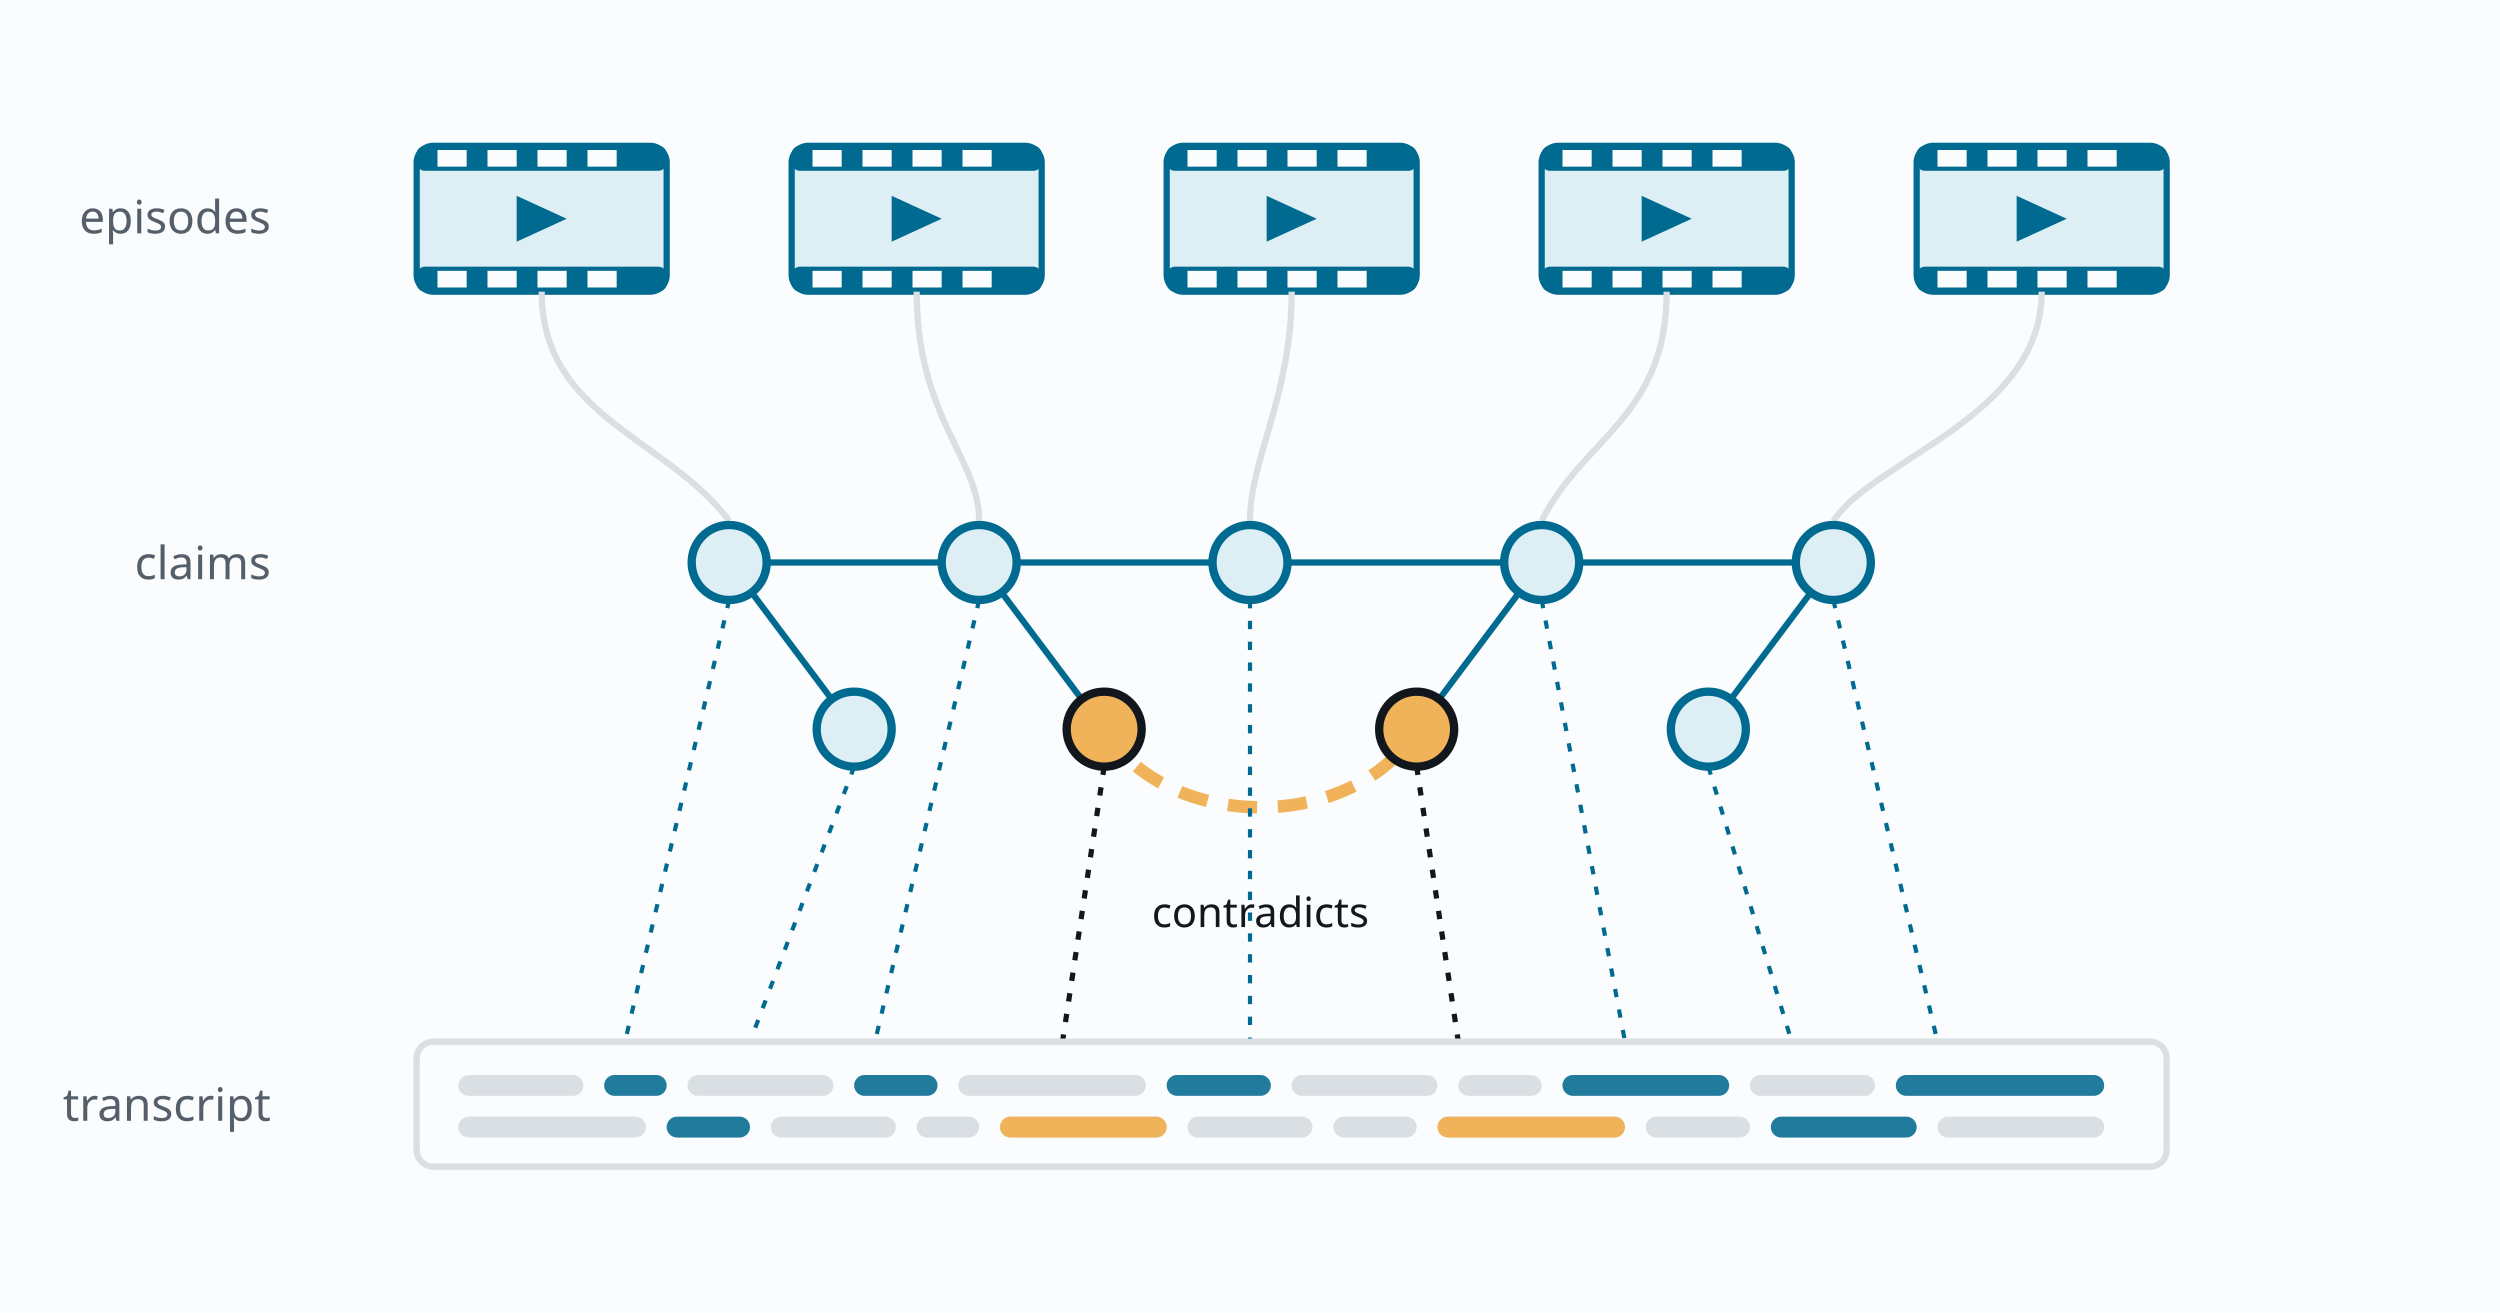
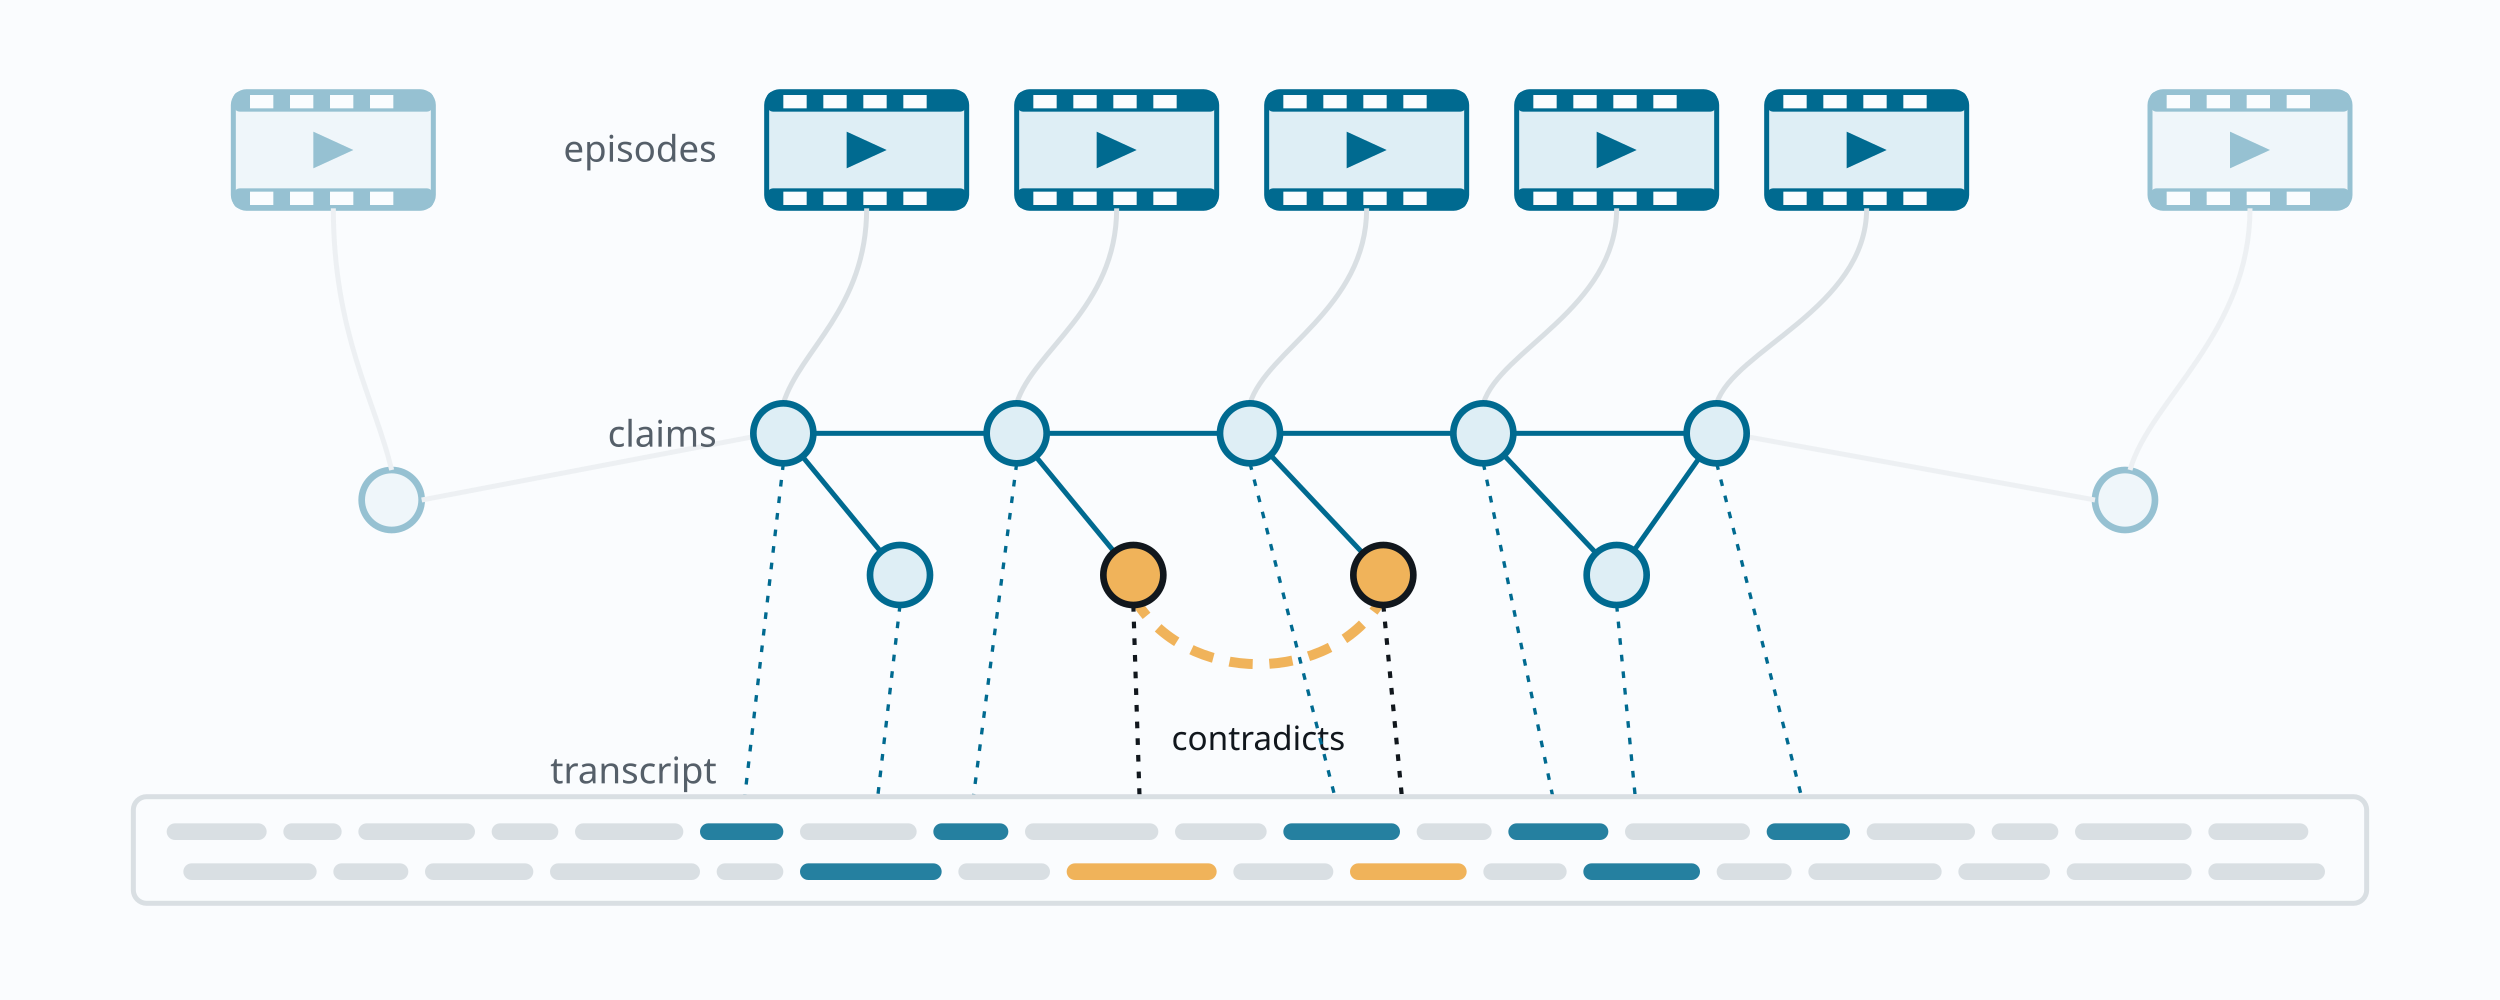
- <svg xmlns="http://www.w3.org/2000/svg" viewBox="0 0 1200 630" width="1200" height="630">
-   <rect width="1200" height="630" fill="#fafcfe" />
+ <svg xmlns="http://www.w3.org/2000/svg" viewBox="0 0 1500 600" width="1500" height="600">
+   <rect width="1500" height="600" fill="#fafcfe" />
  <defs>
    <g id="reel">
      <rect x="0" y="0" width="120" height="70" rx="8" fill="#deeef5" stroke="#006a90" stroke-width="3" />
      <rect x="0" y="0" width="120" height="12" rx="4" fill="#006a90" />
      <rect x="0" y="58" width="120" height="12" rx="4" fill="#006a90" />
      <rect x="10" y="2" width="14" height="8" fill="#fafcfe" />
      <rect x="34" y="2" width="14" height="8" fill="#fafcfe" />
      <rect x="58" y="2" width="14" height="8" fill="#fafcfe" />
      <rect x="82" y="2" width="14" height="8" fill="#fafcfe" />
      <rect x="10" y="60" width="14" height="8" fill="#fafcfe" />
      <rect x="34" y="60" width="14" height="8" fill="#fafcfe" />
      <rect x="58" y="60" width="14" height="8" fill="#fafcfe" />
      <rect x="82" y="60" width="14" height="8" fill="#fafcfe" />
      <polygon points="48,24 48,46 72,35" fill="#006a90" />
    </g>
    <g id="node">
      <circle r="18" fill="#deeef5" stroke="#006a90" stroke-width="4" />
    </g>
  </defs>
-   <use href="#reel" x="200" y="70" />
-   <use href="#reel" x="380" y="70" />
-   <use href="#reel" x="560" y="70" />
-   <use href="#reel" x="740" y="70" />
-   <use href="#reel" x="920" y="70" />
-   <text x="130" y="112" font-family="IBM Plex Sans" font-size="22" fill="#555f69" text-anchor="end">episodes</text>
+   <g opacity="0.4">
+     <use href="#reel" x="140" y="55" />
+     <use href="#reel" x="1290" y="55" />
+     <use href="#node" x="235" y="300" />
+     <use href="#node" x="1275" y="300" />
+     <g stroke="#d9dfe3" stroke-width="3" fill="none">
+       <path d="M200 125 C200 200 225 240 235 282" />
+       <path d="M1350 125 C1350 200 1290 240 1278 282" />
+       <line x1="253" y1="300" x2="452" y2="262" />
+       <line x1="1048" y1="262" x2="1257" y2="300" />
+     </g>
+   </g>
+   <use href="#reel" x="460" y="55" />
+   <use href="#reel" x="610" y="55" />
+   <use href="#reel" x="760" y="55" />
+   <use href="#reel" x="910" y="55" />
+   <use href="#reel" x="1060" y="55" />
+   <text x="430" y="97" font-family="IBM Plex Sans" font-size="22" fill="#555f69" text-anchor="end">episodes</text>
  <g stroke="#d9dfe3" stroke-width="3" fill="none">
-     <path d="M260 140 C260 200 320 210 350 250" />
-     <path d="M440 140 C440 200 470 220 470 250" />
-     <path d="M620 140 C620 190 600 220 600 250" />
-     <path d="M800 140 C800 200 760 210 740 250" />
-     <path d="M980 140 C980 200 900 220 880 250" />
+     <path d="M520 125 C520 185 480 210 470 242" />
+     <path d="M670 125 C670 185 620 210 610 242" />
+     <path d="M820 125 C820 185 760 210 750 242" />
+     <path d="M970 125 C970 185 900 210 890 242" />
+     <path d="M1120 125 C1120 185 1040 210 1030 242" />
  </g>
  <g stroke="#006a90" stroke-width="3" fill="none">
-     <line x1="350" y1="270" x2="470" y2="270" />
-     <line x1="470" y1="270" x2="600" y2="270" />
-     <line x1="470" y1="270" x2="530" y2="350" />
-     <line x1="600" y1="270" x2="740" y2="270" />
-     <line x1="740" y1="270" x2="880" y2="270" />
-     <line x1="740" y1="270" x2="680" y2="350" />
-     <line x1="880" y1="270" x2="820" y2="350" />
-     <line x1="350" y1="270" x2="410" y2="350" />
+     <line x1="470" y1="260" x2="610" y2="260" />
+     <line x1="610" y1="260" x2="750" y2="260" />
+     <line x1="750" y1="260" x2="890" y2="260" />
+     <line x1="890" y1="260" x2="1030" y2="260" />
+     <line x1="470" y1="260" x2="540" y2="345" />
+     <line x1="610" y1="260" x2="680" y2="345" />
+     <line x1="750" y1="260" x2="830" y2="345" />
+     <line x1="890" y1="260" x2="970" y2="345" />
+     <line x1="1030" y1="260" x2="970" y2="345" />
  </g>
-   <path d="M530 350 C560 400 650 400 680 350" stroke="#f0b35a" stroke-width="6" stroke-dasharray="14 10" fill="none" />
-   <text x="605" y="445" font-family="IBM Plex Sans" font-size="20" fill="#11171d" text-anchor="middle">contradicts</text>
-   <use href="#node" x="350" y="270" />
-   <use href="#node" x="470" y="270" />
-   <use href="#node" x="600" y="270" />
-   <use href="#node" x="740" y="270" />
-   <use href="#node" x="880" y="270" />
-   <use href="#node" x="410" y="350" />
-   <use href="#node" x="820" y="350" />
-   <circle cx="530" cy="350" r="18" fill="#f0b35a" stroke="#11171d" stroke-width="4" />
-   <circle cx="680" cy="350" r="18" fill="#f0b35a" stroke="#11171d" stroke-width="4" />
-   <text x="130" y="278" font-family="IBM Plex Sans" font-size="22" fill="#555f69" text-anchor="end">claims</text>
+   <path d="M680 358 C710 412 800 412 830 358" stroke="#f0b35a" stroke-width="6" stroke-dasharray="14 10" fill="none" />
+   <text x="755" y="450" font-family="IBM Plex Sans" font-size="20" fill="#11171d" text-anchor="middle">contradicts</text>
+   <use href="#node" x="470" y="260" />
+   <use href="#node" x="610" y="260" />
+   <use href="#node" x="750" y="260" />
+   <use href="#node" x="890" y="260" />
+   <use href="#node" x="1030" y="260" />
+   <use href="#node" x="540" y="345" />
+   <use href="#node" x="970" y="345" />
+   <circle cx="680" cy="345" r="18" fill="#f0b35a" stroke="#11171d" stroke-width="4" />
+   <circle cx="830" cy="345" r="18" fill="#f0b35a" stroke="#11171d" stroke-width="4" />
+   <text x="430" y="268" font-family="IBM Plex Sans" font-size="22" fill="#555f69" text-anchor="end">claims</text>
  <g stroke="#006a90" stroke-width="2" stroke-dasharray="4 6" fill="none">
-     <line x1="350" y1="288" x2="300" y2="500" />
-     <line x1="470" y1="288" x2="420" y2="500" />
-     <line x1="600" y1="288" x2="600" y2="500" />
-     <line x1="740" y1="288" x2="780" y2="500" />
-     <line x1="880" y1="288" x2="930" y2="500" />
-     <line x1="410" y1="368" x2="360" y2="500" />
-     <line x1="820" y1="368" x2="860" y2="500" />
+     <line x1="470" y1="278" x2="445" y2="494" />
+     <line x1="610" y1="278" x2="582" y2="494" />
+     <line x1="750" y1="278" x2="805" y2="494" />
+     <line x1="890" y1="278" x2="935" y2="494" />
+     <line x1="1030" y1="278" x2="1085" y2="494" />
+     <line x1="540" y1="363" x2="522" y2="518" />
+     <line x1="970" y1="363" x2="985" y2="518" />
  </g>
  <g stroke="#11171d" stroke-width="2.5" stroke-dasharray="4 6" fill="none">
-     <line x1="530" y1="368" x2="510" y2="500" />
-     <line x1="680" y1="368" x2="700" y2="500" />
+     <line x1="680" y1="363" x2="685" y2="518" />
+     <line x1="830" y1="363" x2="845" y2="518" />
  </g>
-   <rect x="200" y="500" width="840" height="60" rx="8" fill="#fafcfe" stroke="#d9dfe3" stroke-width="3" />
+   <rect x="80" y="478" width="1340" height="64" rx="8" fill="#fafcfe" stroke="#d9dfe3" stroke-width="3" />
  <g fill="#d9dfe3">
-     <rect x="220" y="516" width="60" height="10" rx="5" />
-     <rect x="290" y="516" width="30" height="10" rx="5" />
-     <rect x="330" y="516" width="70" height="10" rx="5" />
-     <rect x="410" y="516" width="40" height="10" rx="5" />
-     <rect x="460" y="516" width="90" height="10" rx="5" />
-     <rect x="560" y="516" width="50" height="10" rx="5" />
-     <rect x="620" y="516" width="70" height="10" rx="5" />
-     <rect x="700" y="516" width="40" height="10" rx="5" />
-     <rect x="750" y="516" width="80" height="10" rx="5" />
-     <rect x="840" y="516" width="60" height="10" rx="5" />
-     <rect x="910" y="516" width="100" height="10" rx="5" />
-     <rect x="220" y="536" width="90" height="10" rx="5" />
-     <rect x="320" y="536" width="40" height="10" rx="5" />
-     <rect x="370" y="536" width="60" height="10" rx="5" />
-     <rect x="440" y="536" width="30" height="10" rx="5" />
-     <rect x="480" y="536" width="80" height="10" rx="5" />
-     <rect x="570" y="536" width="60" height="10" rx="5" />
-     <rect x="640" y="536" width="40" height="10" rx="5" />
-     <rect x="690" y="536" width="90" height="10" rx="5" />
-     <rect x="790" y="536" width="50" height="10" rx="5" />
-     <rect x="850" y="536" width="70" height="10" rx="5" />
-     <rect x="930" y="536" width="80" height="10" rx="5" />
+     <rect x="100" y="494" width="60" height="10" rx="5" />
+     <rect x="170" y="494" width="35" height="10" rx="5" />
+     <rect x="215" y="494" width="70" height="10" rx="5" />
+     <rect x="295" y="494" width="40" height="10" rx="5" />
+     <rect x="345" y="494" width="65" height="10" rx="5" />
+     <rect x="480" y="494" width="70" height="10" rx="5" />
+     <rect x="615" y="494" width="80" height="10" rx="5" />
+     <rect x="705" y="494" width="55" height="10" rx="5" />
+     <rect x="850" y="494" width="45" height="10" rx="5" />
+     <rect x="975" y="494" width="75" height="10" rx="5" />
+     <rect x="1120" y="494" width="65" height="10" rx="5" />
+     <rect x="1195" y="494" width="40" height="10" rx="5" />
+     <rect x="1245" y="494" width="70" height="10" rx="5" />
+     <rect x="1325" y="494" width="60" height="10" rx="5" />
+     <rect x="110" y="518" width="80" height="10" rx="5" />
+     <rect x="200" y="518" width="45" height="10" rx="5" />
+     <rect x="255" y="518" width="65" height="10" rx="5" />
+     <rect x="330" y="518" width="90" height="10" rx="5" />
+     <rect x="430" y="518" width="40" height="10" rx="5" />
+     <rect x="575" y="518" width="55" height="10" rx="5" />
+     <rect x="740" y="518" width="60" height="10" rx="5" />
+     <rect x="890" y="518" width="50" height="10" rx="5" />
+     <rect x="1030" y="518" width="45" height="10" rx="5" />
+     <rect x="1085" y="518" width="80" height="10" rx="5" />
+     <rect x="1175" y="518" width="55" height="10" rx="5" />
+     <rect x="1240" y="518" width="75" height="10" rx="5" />
+     <rect x="1325" y="518" width="70" height="10" rx="5" />
  </g>
  <g fill="#006a90" fill-opacity="0.85">
-     <rect x="290" y="516" width="30" height="10" rx="5" />
-     <rect x="410" y="516" width="40" height="10" rx="5" />
-     <rect x="560" y="516" width="50" height="10" rx="5" />
-     <rect x="750" y="516" width="80" height="10" rx="5" />
-     <rect x="910" y="516" width="100" height="10" rx="5" />
-     <rect x="320" y="536" width="40" height="10" rx="5" />
-     <rect x="850" y="536" width="70" height="10" rx="5" />
+     <rect x="420" y="494" width="50" height="10" rx="5" />
+     <rect x="560" y="494" width="45" height="10" rx="5" />
+     <rect x="770" y="494" width="70" height="10" rx="5" />
+     <rect x="905" y="494" width="60" height="10" rx="5" />
+     <rect x="1060" y="494" width="50" height="10" rx="5" />
+     <rect x="480" y="518" width="85" height="10" rx="5" />
+     <rect x="950" y="518" width="70" height="10" rx="5" />
  </g>
  <g fill="#f0b35a">
-     <rect x="480" y="536" width="80" height="10" rx="5" />
-     <rect x="690" y="536" width="90" height="10" rx="5" />
+     <rect x="640" y="518" width="90" height="10" rx="5" />
+     <rect x="810" y="518" width="70" height="10" rx="5" />
  </g>
-   <text x="130" y="538" font-family="IBM Plex Sans" font-size="22" fill="#555f69" text-anchor="end">transcript</text>
+   <text x="430" y="470" font-family="IBM Plex Sans" font-size="22" fill="#555f69" text-anchor="end">transcript</text>
</svg>
